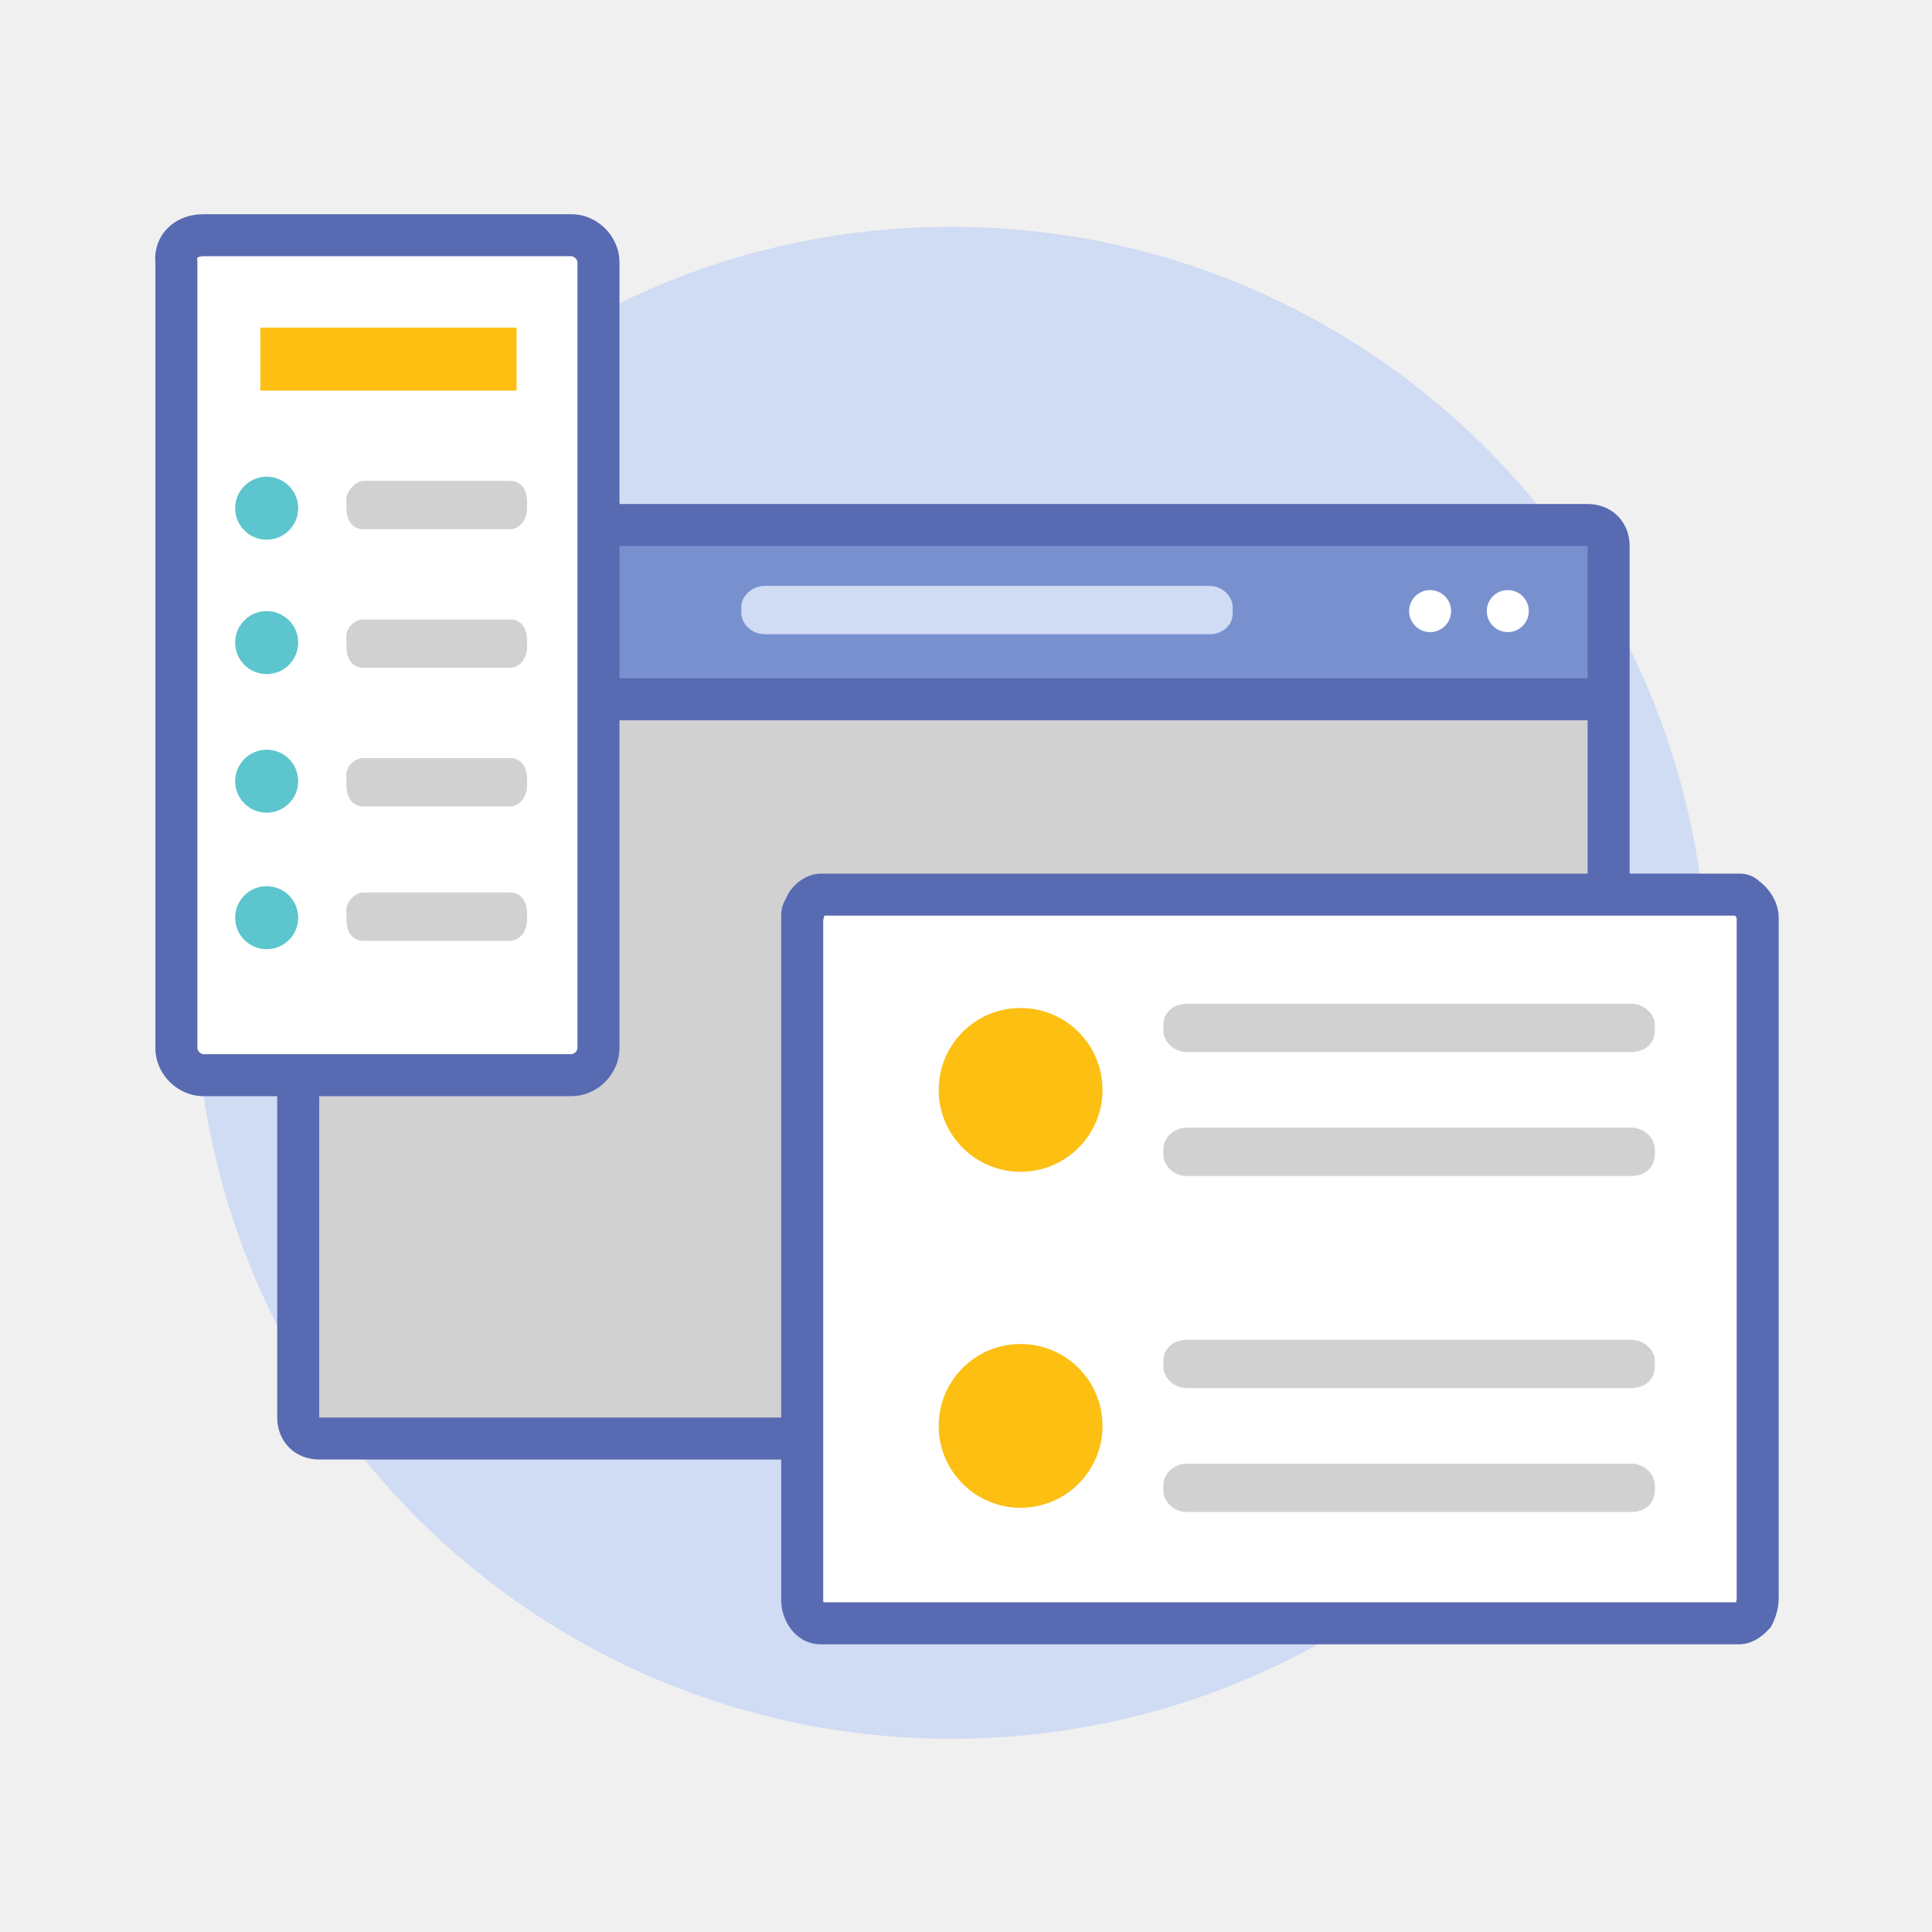
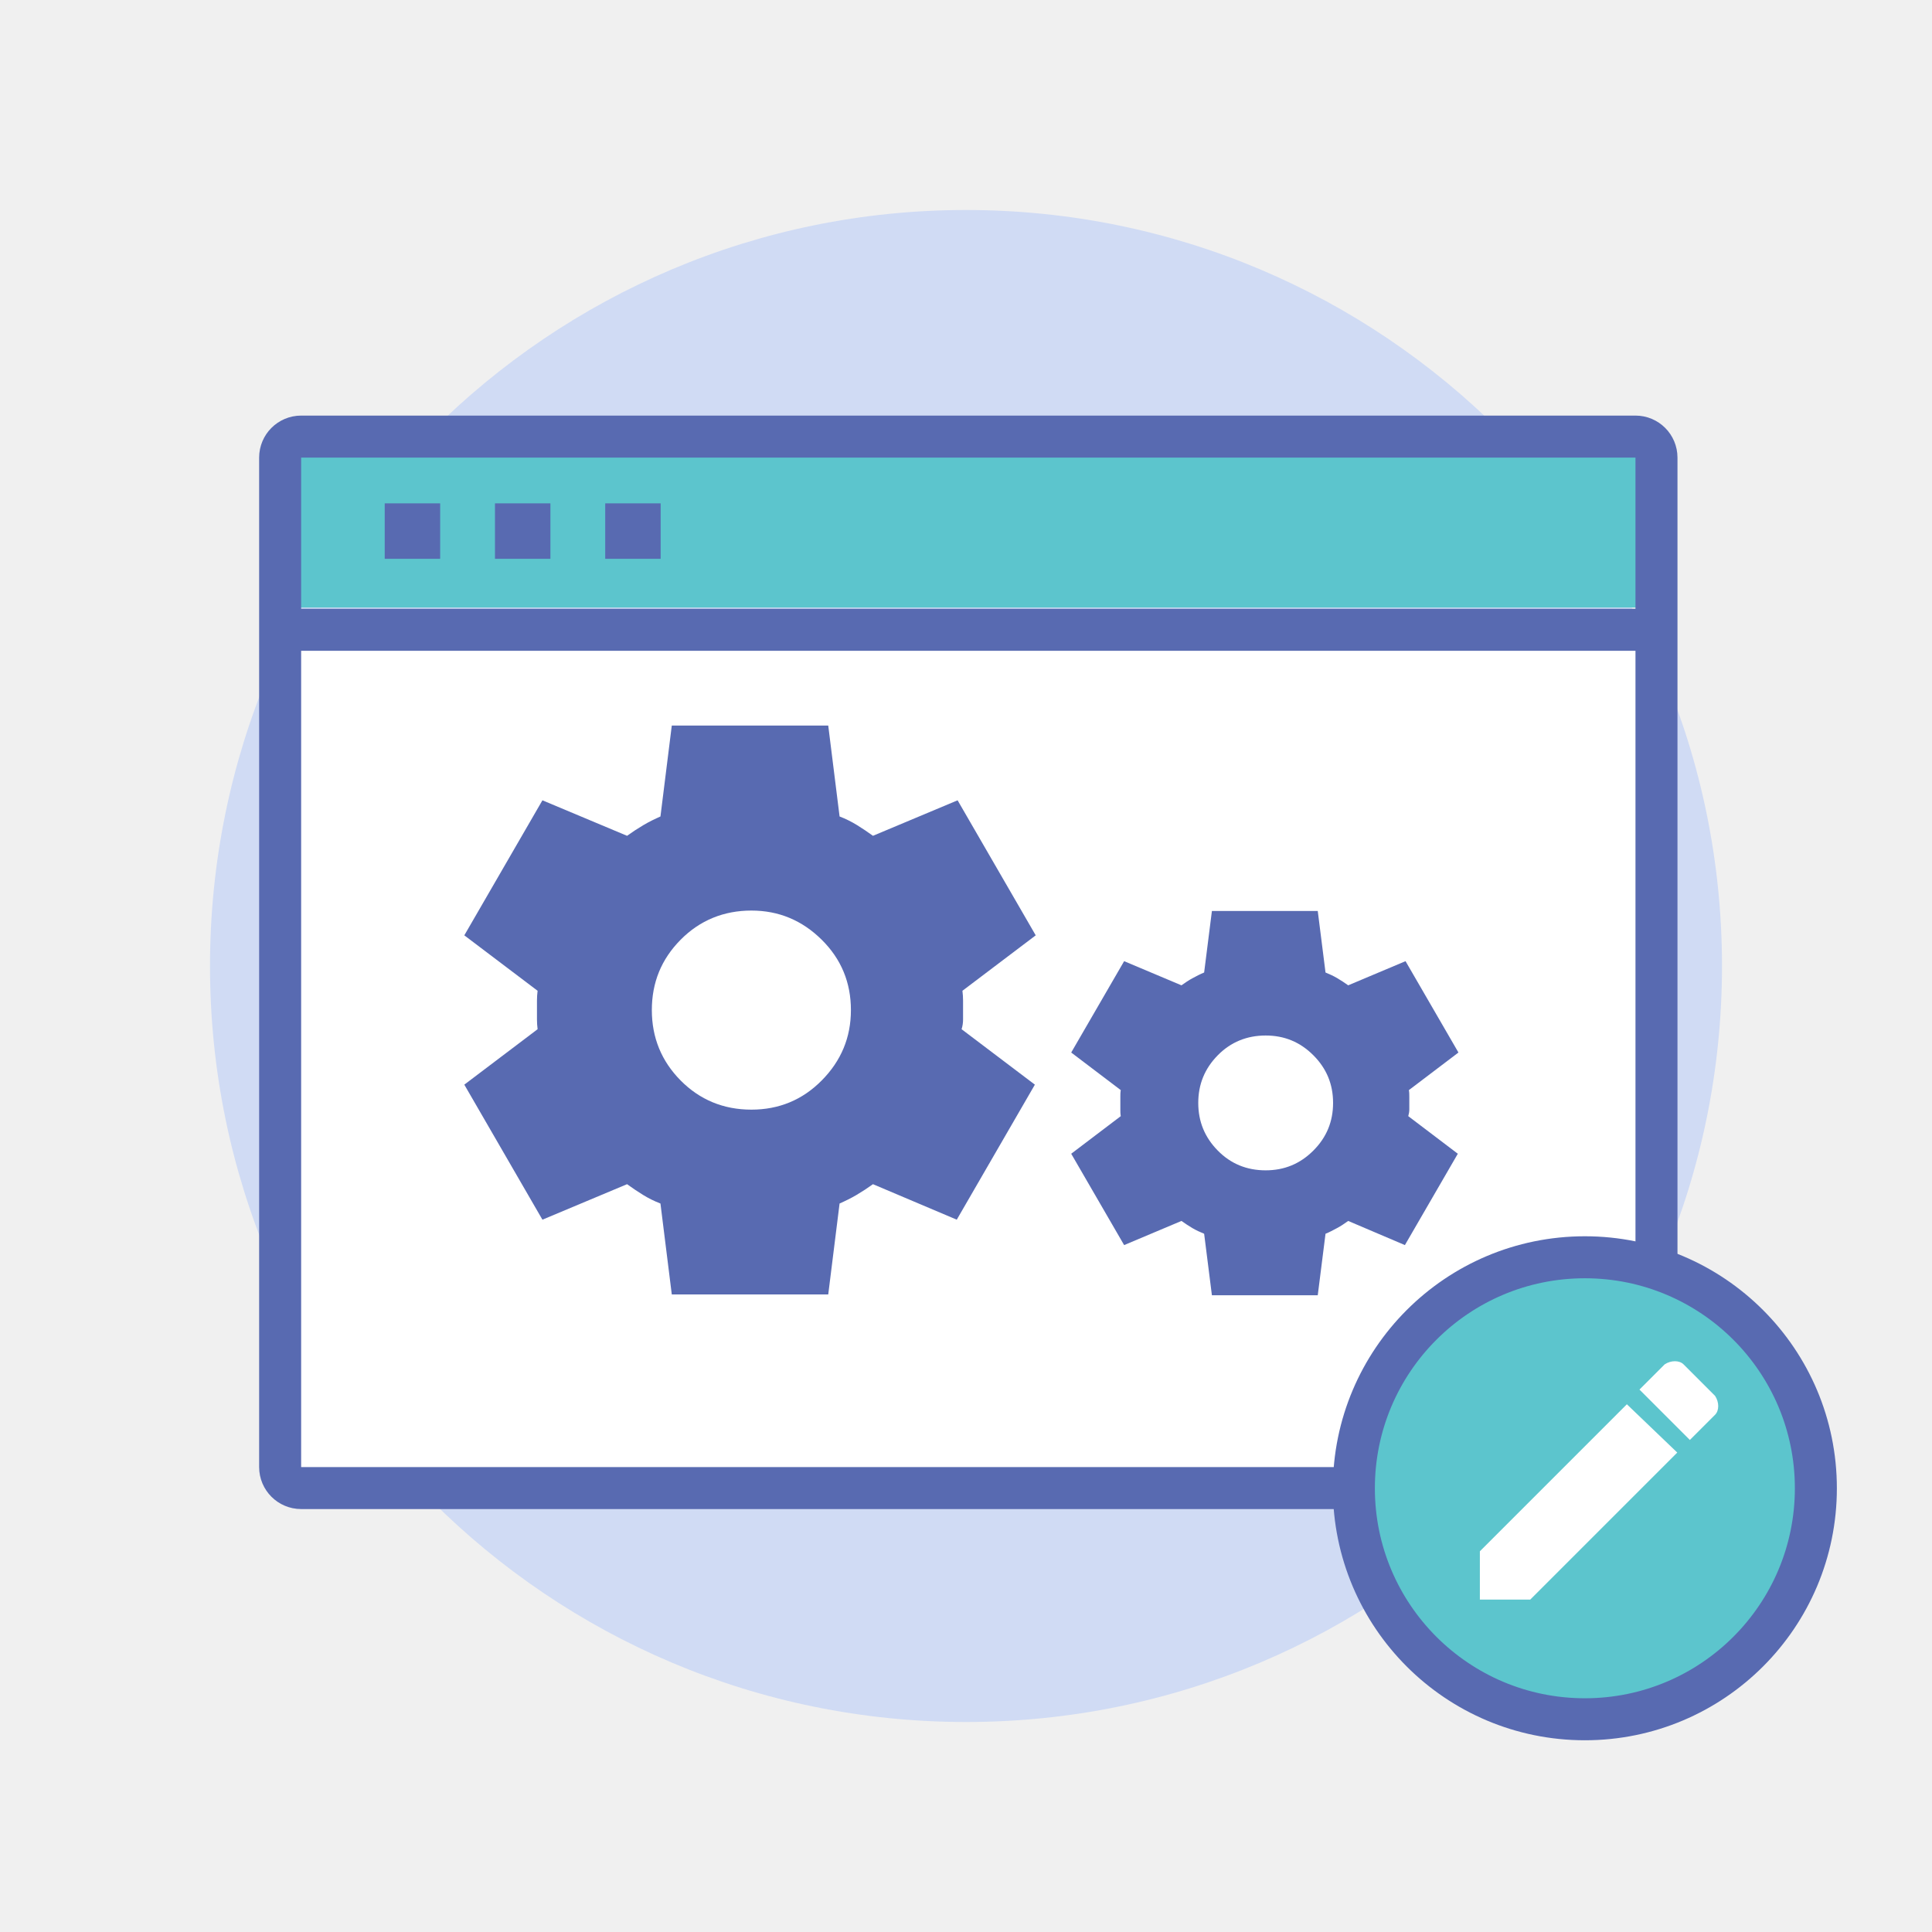
- <svg xmlns="http://www.w3.org/2000/svg" width="80" height="80" viewBox="0 0 80 80" fill="none">
-   <path d="M39.392 72C56.697 72 70.697 58 70.697 40.696C70.697 23.391 56.697 9.391 39.392 9.391C22.088 9.391 8.088 23.391 8.088 40.696C8.088 58 22.088 72 39.392 72Z" fill-rule="evenodd" clip-rule="evenodd" fill="#D0DBF4" />
-   <path d="M66.087 28.348H12.695V59.304H66.087V28.348Z" fill="#D1D1D1" />
-   <path d="M66.175 21.739H12.262V28.522H66.175V21.739Z" fill="#7891CE" />
-   <path d="M65.74 20.87C66.198 20.87 66.647 21.027 66.985 21.364C67.322 21.701 67.479 22.15 67.479 22.609V58.696C67.479 59.154 67.322 59.603 66.985 59.941C66.647 60.278 66.198 60.435 65.74 60.435H13.218C12.759 60.435 12.31 60.278 11.973 59.941C11.636 59.603 11.479 59.154 11.479 58.696V22.609C11.479 22.109 11.72 21.681 12.005 21.396C12.29 21.111 12.717 20.87 13.218 20.87H65.74ZM13.235 22.626C13.228 22.633 13.222 22.639 13.218 22.645V58.696H65.74V22.609H13.254C13.248 22.613 13.241 22.619 13.235 22.626Z" fill="#586AB1" />
-   <path d="M66.61 28.087V29.826H12.088V28.087H66.61Z" fill="#586AB1" />
-   <path d="M17.131 24.174H14.957V26.348H17.131V24.174Z" fill="#586AB2" />
-   <path d="M71.999 67.217H33.999C33.565 67.217 33.217 66.783 33.217 66.261V38C33.217 37.826 33.217 37.739 33.304 37.652C33.391 37.304 33.739 37.044 33.999 37.044H71.999C72.086 37.044 72.173 37.044 72.26 37.13C72.521 37.304 72.782 37.652 72.782 38V66.174C72.782 66.435 72.695 66.696 72.608 66.87C72.434 67.043 72.26 67.217 71.999 67.217Z" fill="white" />
-   <path d="M71.913 66.174V38.019C71.91 38.01 71.903 37.993 71.888 37.97C71.876 37.95 71.859 37.932 71.842 37.913H34.135L34.089 38.096L34.087 38.099V66.26C34.087 66.294 34.093 66.324 34.1 66.346L34.101 66.348H71.882C71.885 66.341 71.887 66.333 71.889 66.326C71.906 66.263 71.913 66.211 71.913 66.174ZM73.652 66.174C73.652 66.608 73.514 67.003 73.386 67.258L73.323 67.385L73.223 67.484C73.099 67.608 72.677 68.087 71.999 68.087H34C32.925 68.087 32.348 67.085 32.348 66.26V37.859C32.353 37.71 32.383 37.475 32.524 37.246C32.639 36.953 32.828 36.718 33.03 36.549C33.263 36.355 33.606 36.174 34 36.174H71.999C72.095 36.174 72.479 36.161 72.824 36.469C73.024 36.618 73.209 36.81 73.35 37.03C73.51 37.278 73.652 37.613 73.652 38V66.174Z" fill="#586AB1" />
-   <path d="M49.13 41.565H67.565C68.087 41.565 68.522 42 68.522 42.434V42.695C68.522 43.217 68.087 43.565 67.565 43.565H49.13C48.609 43.565 48.174 43.13 48.174 42.695V42.434C48.174 41.913 48.609 41.565 49.13 41.565Z" fill="#D1D1D1" />
-   <path d="M31.652 24.261H50.087C50.608 24.261 51.043 24.695 51.043 25.13V25.391C51.043 25.913 50.608 26.261 50.087 26.261H31.652C31.13 26.261 30.695 25.826 30.695 25.391V25.13C30.695 24.695 31.13 24.261 31.652 24.261Z" fill="#D0DBF4" />
-   <path d="M49.13 46.695H67.565C68.087 46.695 68.522 47.13 68.522 47.565V47.826C68.522 48.347 68.087 48.695 67.565 48.695H49.13C48.609 48.695 48.174 48.261 48.174 47.826V47.565C48.174 47.13 48.609 46.695 49.13 46.695Z" fill="#D1D1D1" />
-   <path d="M42.26 48.521C44.133 48.521 45.652 47.003 45.652 45.13C45.652 43.257 44.133 41.739 42.26 41.739C40.388 41.739 38.869 43.257 38.869 45.13C38.869 47.003 40.388 48.521 42.26 48.521Z" fill="#FCBF12" />
-   <path d="M49.13 55.478H67.565C68.087 55.478 68.522 55.913 68.522 56.348V56.608C68.522 57.13 68.087 57.478 67.565 57.478H49.13C48.609 57.478 48.174 57.043 48.174 56.608V56.348C48.174 55.826 48.609 55.478 49.13 55.478Z" fill="#D1D1D1" />
-   <path d="M49.13 60.608H67.565C68.087 60.608 68.522 61.043 68.522 61.478V61.739C68.522 62.261 68.087 62.608 67.565 62.608H49.13C48.609 62.608 48.174 62.174 48.174 61.739V61.478C48.174 61.043 48.609 60.608 49.13 60.608Z" fill="#D1D1D1" />
-   <path d="M42.26 62.434C44.133 62.434 45.652 60.916 45.652 59.043C45.652 57.17 44.133 55.652 42.26 55.652C40.388 55.652 38.869 57.17 38.869 59.043C38.869 60.916 40.388 62.434 42.26 62.434Z" fill="#FCBF12" />
-   <path d="M8.434 9.739H23.652C24.261 9.739 24.782 10.261 24.782 10.87V43.391C24.782 44 24.261 44.522 23.652 44.522H8.434C7.826 44.522 7.304 44 7.304 43.391V10.87C7.217 10.261 7.652 9.739 8.434 9.739Z" fill="white" />
-   <path d="M23.912 10.87C23.912 10.817 23.888 10.75 23.829 10.691C23.771 10.632 23.704 10.609 23.651 10.609H8.434C8.238 10.609 8.178 10.67 8.174 10.674C8.169 10.679 8.167 10.683 8.165 10.689C8.164 10.695 8.16 10.713 8.165 10.746L8.173 10.807V43.392C8.173 43.444 8.197 43.511 8.255 43.57C8.314 43.629 8.381 43.652 8.434 43.652H23.651C23.704 43.652 23.771 43.629 23.829 43.57C23.888 43.511 23.912 43.444 23.912 43.392V10.87ZM25.651 43.392C25.651 44.48 24.74 45.391 23.651 45.391H8.434C7.345 45.391 6.434 44.48 6.434 43.392V10.894C6.387 10.378 6.544 9.866 6.911 9.478C7.299 9.069 7.848 8.87 8.434 8.87H23.651C24.74 8.87 25.651 9.781 25.651 10.87V43.392Z" fill="#586AB1" />
-   <path d="M21.39 13.565H10.781V16.174H21.39V13.565Z" fill="#FCBF12" />
-   <path d="M15.043 19.913H21.13C21.565 19.913 21.825 20.261 21.825 20.783V21.044C21.825 21.565 21.478 21.913 21.13 21.913H15.043C14.608 21.913 14.347 21.565 14.347 21.044V20.783C14.26 20.435 14.695 19.913 15.043 19.913Z" fill="#D1D1D1" />
-   <path d="M11.043 22.348C11.763 22.348 12.347 21.764 12.347 21.044C12.347 20.323 11.763 19.739 11.043 19.739C10.322 19.739 9.738 20.323 9.738 21.044C9.738 21.764 10.322 22.348 11.043 22.348Z" fill="#5CC5CD" />
-   <path d="M15.043 25.652H21.13C21.565 25.652 21.825 26 21.825 26.521V26.782C21.825 27.304 21.478 27.652 21.13 27.652H15.043C14.608 27.652 14.347 27.304 14.347 26.782V26.521C14.26 26 14.695 25.652 15.043 25.652Z" fill="#D1D1D1" />
-   <path d="M11.043 27.913C11.763 27.913 12.347 27.329 12.347 26.608C12.347 25.888 11.763 25.304 11.043 25.304C10.322 25.304 9.738 25.888 9.738 26.608C9.738 27.329 10.322 27.913 11.043 27.913Z" fill="#5CC5CD" />
-   <path d="M15.043 31.391H21.13C21.565 31.391 21.825 31.739 21.825 32.261V32.522C21.825 33.043 21.478 33.391 21.13 33.391H15.043C14.608 33.391 14.347 33.043 14.347 32.522V32.261C14.26 31.739 14.695 31.391 15.043 31.391Z" fill="#D1D1D1" />
-   <path d="M11.043 33.652C11.763 33.652 12.347 33.068 12.347 32.348C12.347 31.627 11.763 31.044 11.043 31.044C10.322 31.044 9.738 31.627 9.738 32.348C9.738 33.068 10.322 33.652 11.043 33.652Z" fill="#5CC5CD" />
-   <path d="M15.043 36.956H21.13C21.565 36.956 21.825 37.304 21.825 37.826V38.087C21.825 38.609 21.478 38.956 21.13 38.956H15.043C14.608 38.956 14.347 38.609 14.347 38.087V37.826C14.26 37.391 14.695 36.956 15.043 36.956Z" fill="#D1D1D1" />
-   <path d="M11.043 39.304C11.763 39.304 12.347 38.721 12.347 38C12.347 37.28 11.763 36.696 11.043 36.696C10.322 36.696 9.738 37.28 9.738 38C9.738 38.721 10.322 39.304 11.043 39.304Z" fill="#5CC5CD" />
-   <path d="M59.217 26.174C59.697 26.174 60.087 25.784 60.087 25.304C60.087 24.824 59.697 24.435 59.217 24.435C58.737 24.435 58.348 24.824 58.348 25.304C58.348 25.784 58.737 26.174 59.217 26.174Z" fill="white" />
-   <path d="M62.434 26.174C62.914 26.174 63.304 25.784 63.304 25.304C63.304 24.824 62.914 24.435 62.434 24.435C61.954 24.435 61.565 24.824 61.565 25.304C61.565 25.784 61.954 26.174 62.434 26.174Z" fill="white" />
+ <svg xmlns="http://www.w3.org/2000/svg" viewBox="0 0 92 92">
+   <defs>
+     <style>.develop-cls-1,.develop-cls-2{fill:none;}.develop-cls-1,.develop-cls-3,.develop-cls-4,.develop-cls-5,.develop-cls-6{stroke-width:0px;}.develop-cls-7,.develop-cls-2{stroke:#586ab1;stroke-miterlimit:10;stroke-width:2px;}.develop-cls-7,.develop-cls-4{fill:#5cc5cd;}.develop-cls-3{fill:#d0dbf4;fill-rule:evenodd;}.develop-cls-5{fill:#586ab1;}.develop-cls-6{fill:#fff;}</style>
+   </defs>
+   <rect class="develop-cls-1" width="92" height="92" />
+   <path class="develop-cls-3" d="m46,82c19.88,0,36-16.12,36-36S65.88,10,46,10,10,26.12,10,46s16.12,36,36,36Z" />
+   <rect class="develop-cls-6" x="13.78" y="30.14" width="64.51" height="40.73" />
+   <rect class="develop-cls-4" x="13.2" y="20.79" width="65.1" height="8.14" />
+   <rect class="develop-cls-2" x="13.34" y="20.79" width="65.54" height="50.07" rx="1" ry="1" />
+   <line class="develop-cls-2" x1="13.05" y1="29.99" x2="78.88" y2="29.99" />
+   <rect class="develop-cls-5" x="18.32" y="23.97" width="2.64" height="2.64" />
+   <rect class="develop-cls-5" x="23.57" y="23.97" width="2.64" height="2.64" />
+   <rect class="develop-cls-5" x="28.82" y="23.97" width="2.64" height="2.64" />
+   <circle class="develop-cls-7" cx="75.47" cy="70.87" r="11" />
+   <path class="develop-cls-6" d="m70.47,73.87v2.3h2.4l7-7-2.4-2.3-7,7Zm11.2-6.5c.2-.2.2-.6,0-.9l-1.5-1.5c-.2-.2-.6-.2-.9,0l-1.2,1.2,2.4,2.4,1.2-1.2Z" />
+   <path class="develop-cls-5" d="m31.99,61.64l-.54-4.33c-.29-.11-.57-.25-.83-.41s-.51-.33-.76-.51l-4.03,1.69-3.72-6.43,3.49-2.64c-.02-.16-.03-.31-.03-.46v-.91c0-.15.01-.3.03-.46l-3.49-2.64,3.72-6.43,4.03,1.69c.25-.18.51-.35.78-.51s.54-.29.81-.41l.54-4.33h7.45l.54,4.33c.29.11.57.25.83.41s.51.33.76.51l4.03-1.69,3.72,6.43-3.49,2.64c.02.16.03.31.03.46v.91c0,.15-.02.3-.07.46l3.49,2.64-3.72,6.43-3.99-1.69c-.25.18-.51.35-.78.51s-.54.29-.81.41l-.54,4.33h-7.45Zm3.79-8.8c1.31,0,2.43-.46,3.35-1.39s1.39-2.04,1.39-3.35-.46-2.43-1.39-3.35-2.04-1.39-3.35-1.39-2.45.46-3.37,1.39-1.37,2.04-1.37,3.35.46,2.43,1.37,3.35,2.04,1.39,3.37,1.39Z" />
+   <path class="develop-cls-5" d="m57.71,61.68l-.37-2.93c-.2-.08-.39-.17-.56-.27s-.35-.22-.52-.34l-2.73,1.15-2.52-4.35,2.36-1.79c-.02-.11-.02-.21-.02-.31v-.62c0-.1,0-.2.02-.31l-2.36-1.79,2.52-4.35,2.73,1.15c.17-.12.34-.24.53-.34s.37-.2.55-.27l.37-2.93h5.04l.37,2.93c.2.08.39.17.56.27s.35.22.52.34l2.73-1.15,2.52,4.35-2.36,1.79c.02.11.02.21.02.31v.62c0,.1-.02.2-.05.31l2.36,1.79-2.52,4.35-2.7-1.15c-.17.12-.34.24-.53.34s-.37.2-.55.27l-.37,2.93h-5.04Zm2.56-5.95c.89,0,1.64-.31,2.27-.94s.94-1.38.94-2.27-.31-1.64-.94-2.27-1.38-.94-2.27-.94-1.66.31-2.28.94-.93,1.38-.93,2.27.31,1.64.93,2.27,1.38.94,2.28.94Z" />
</svg>
